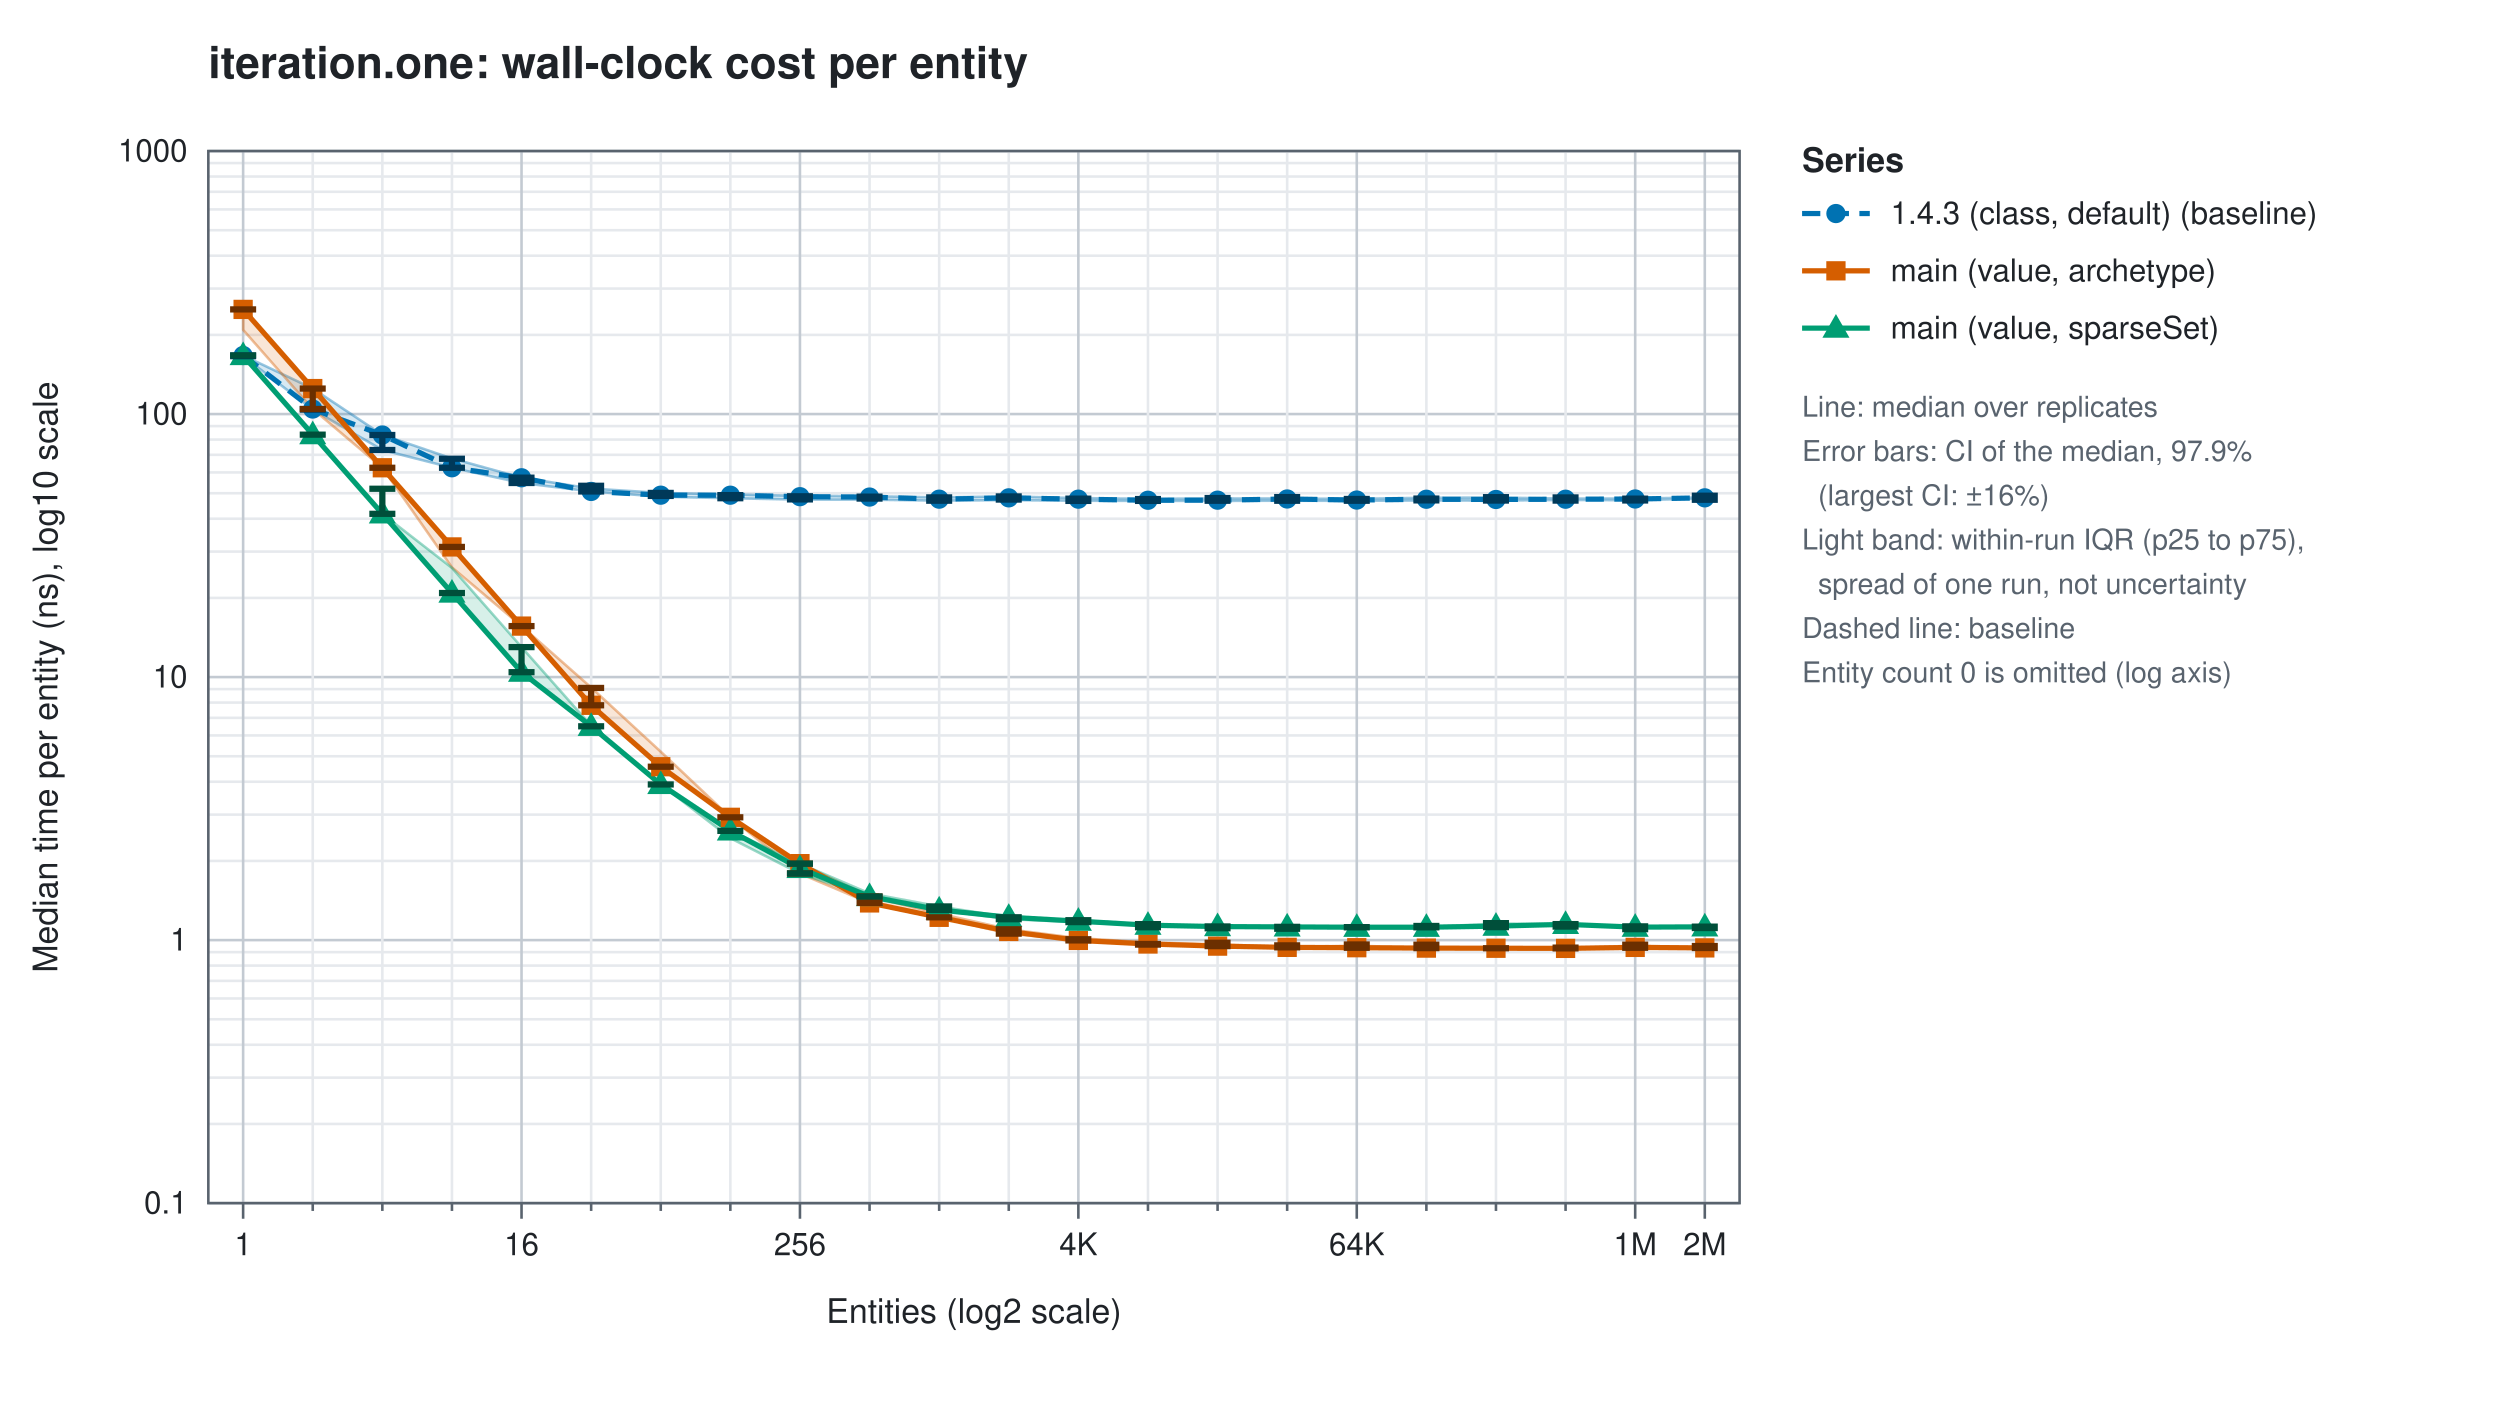
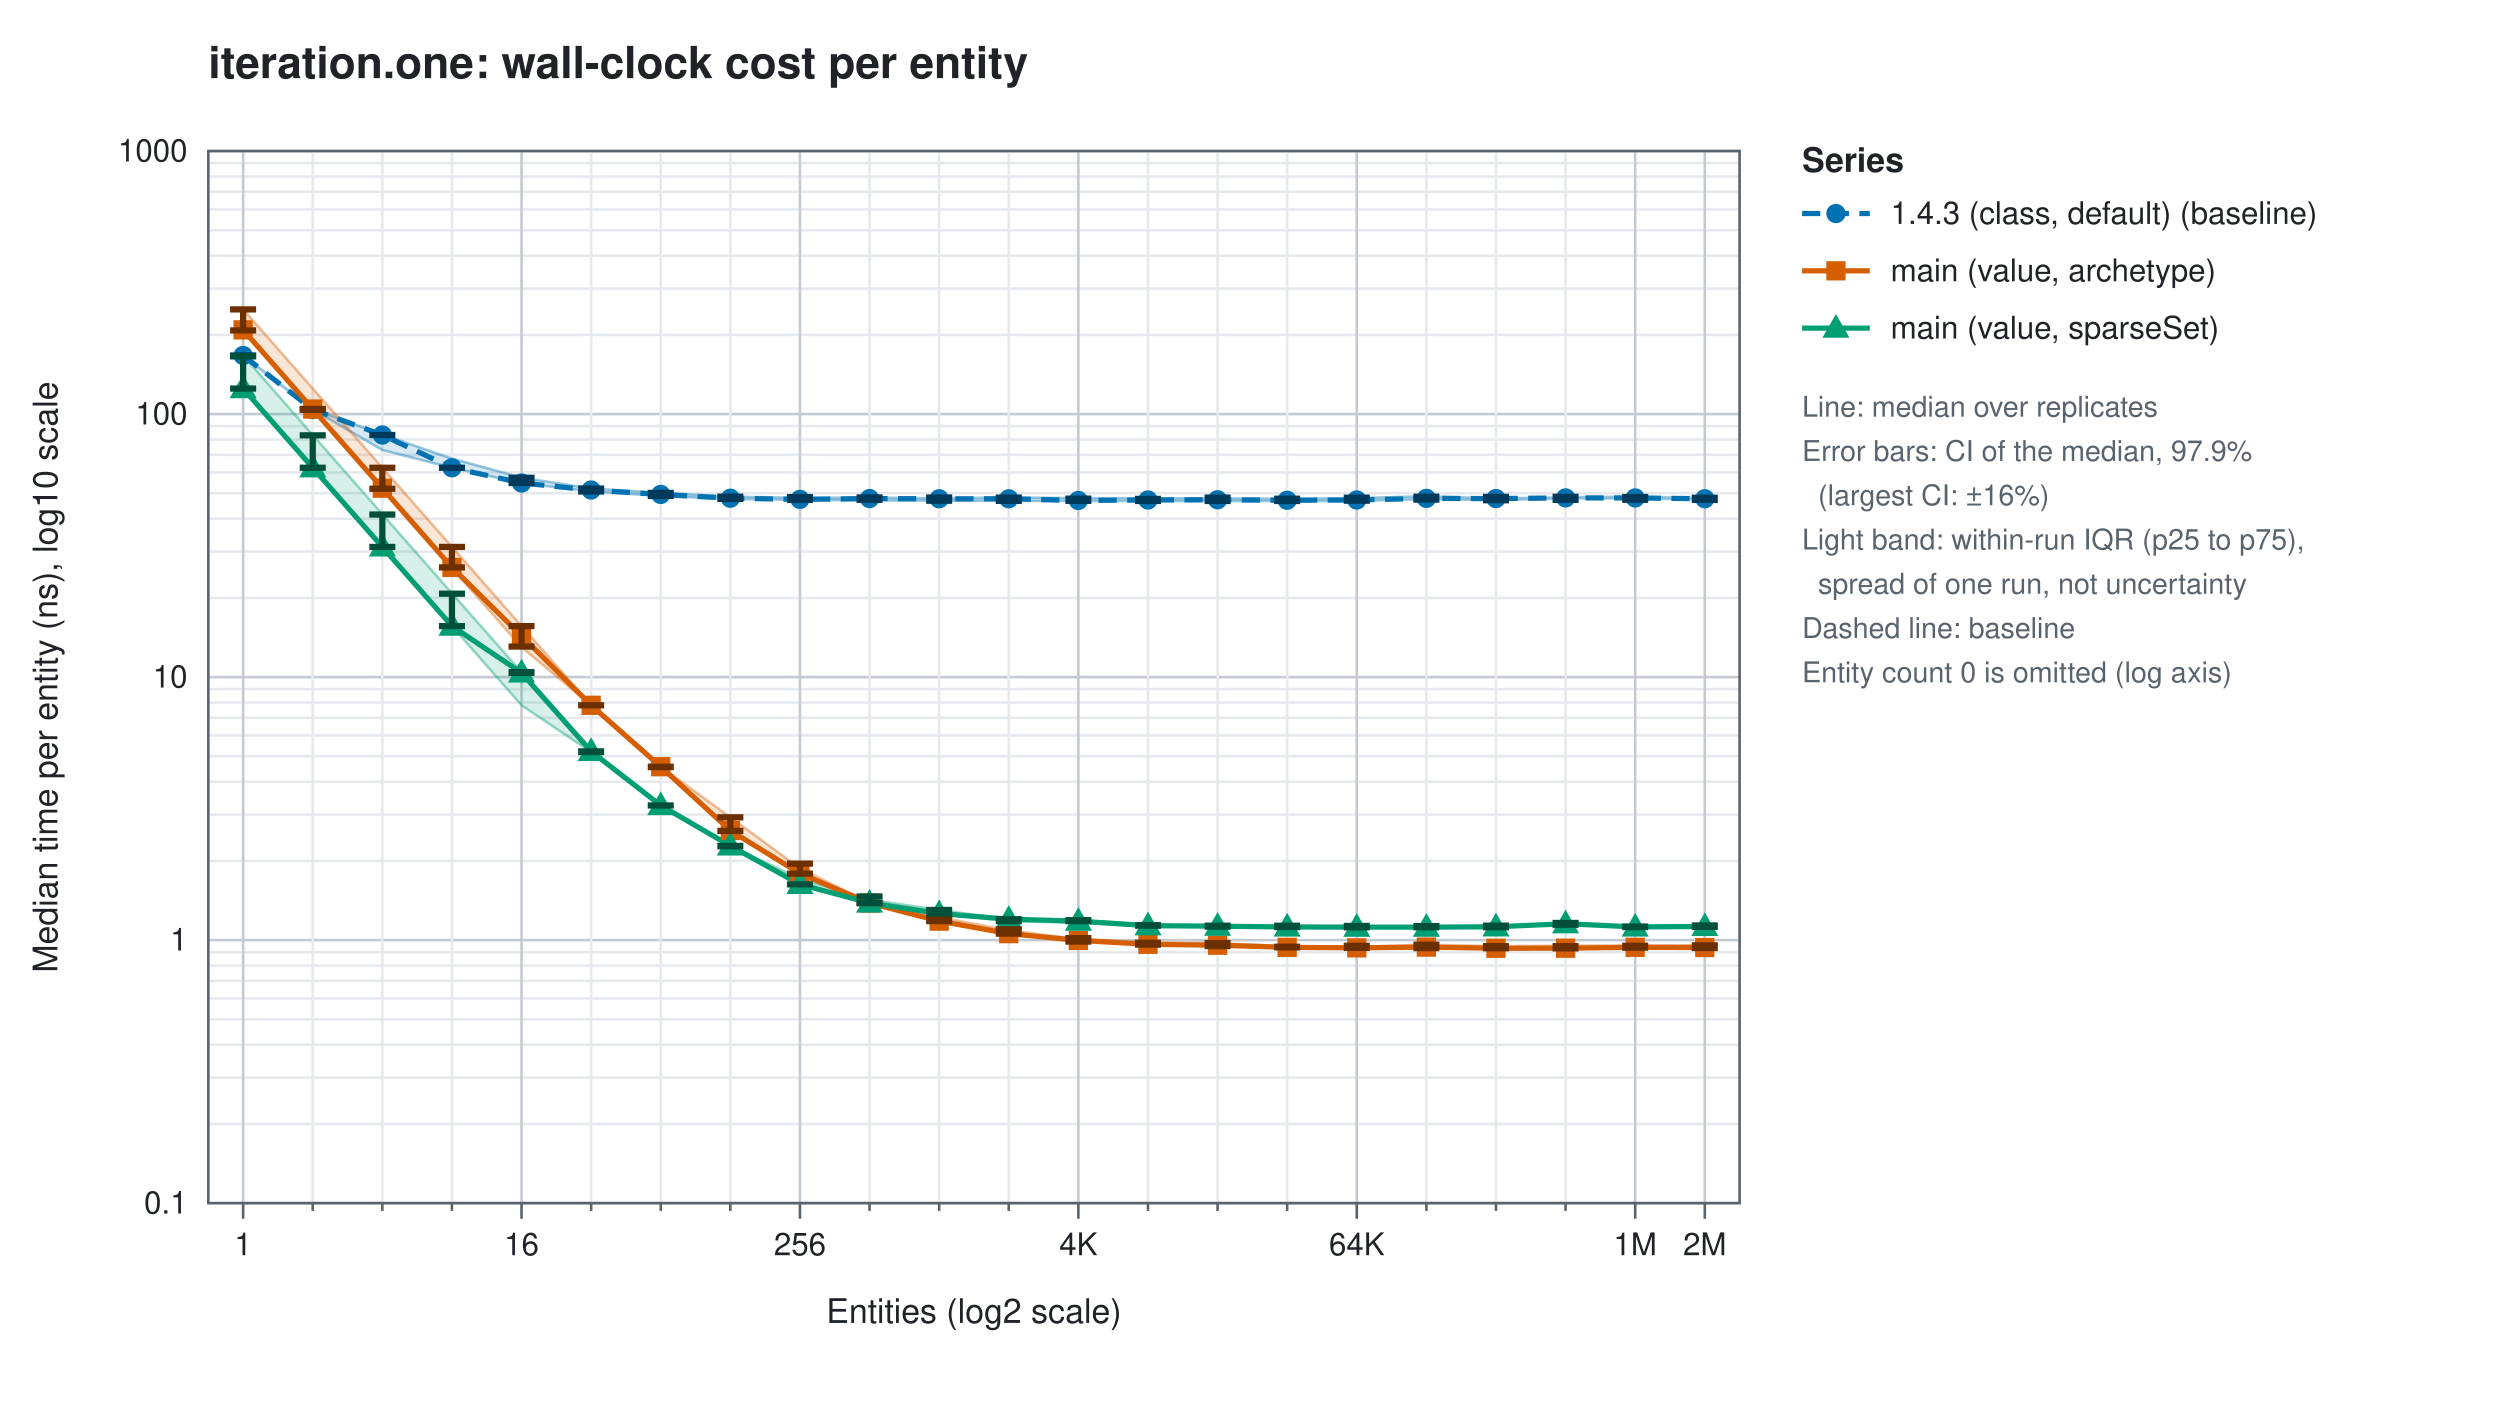
<svg xmlns="http://www.w3.org/2000/svg" viewBox="0 0 960 540" width="960" height="540" role="img" aria-label="iteration.one: wall-clock cost per entity">
  <style>
text{font-family:-apple-system,BlinkMacSystemFont,'Segoe UI',Helvetica,Arial,sans-serif;fill:#1f2328}
.title{font-size:17px;font-weight:600}.axis-title{font-size:13px}.tick{font-size:12px}.legend{font-size:12px}.legend-title{font-size:13px;font-weight:600}.note{font-size:11px;fill:#59636e}
.grid{stroke:#c3cad2;stroke-width:1}.minor{stroke:#e6e9ed;stroke-width:1}.axis{stroke:#59636e;stroke-width:1}.frame{fill:none;stroke:#59636e;stroke-width:1}
.line{fill:none;stroke:currentColor;stroke-width:2;stroke-linejoin:round}.baseline{stroke-dasharray:7 4}
.band{fill:currentColor;fill-opacity:.16;stroke:currentColor;stroke-opacity:.4;stroke-width:1;stroke-linejoin:round}.ribbon{fill:currentColor;fill-opacity:.2;stroke:none}.errbar{fill:none;stroke:currentColor;stroke-width:2.4;stroke-linecap:butt}
.zone{fill:#59636e;fill-opacity:.14;stroke:none}.ref{stroke:#1f2328;stroke-width:1;stroke-dasharray:2 3}
.marker{fill:currentColor;stroke:currentColor;stroke-width:1.4}.marker.hollow{fill:none}
.c0{color:#0072B2}
.c1{color:#D55E00}
.c2{color:#009E73}
.c3{color:#CC79A7}
.c4{color:#E69F00}
.c5{color:#56B4E9}
.c6{color:#6E6E6E}
.errbar.e0{color:#003959}
.errbar.e1{color:#6B2F00}
.errbar.e2{color:#004F3A}
.errbar.e3{color:#663D54}
.errbar.e4{color:#735000}
.errbar.e5{color:#2B5A75}
.errbar.e6{color:#373737}
@media (prefers-color-scheme: dark){
text{fill:#e6edf3}.note{fill:#9198a1}
.grid{stroke:#4a525c}.minor{stroke:#2d333b}.axis,.frame{stroke:#9198a1}.zone{fill:#9198a1}.ref{stroke:#e6edf3}
.c0{color:#5AB4F0}
.c1{color:#F28C42}
.c2{color:#2FD0A0}
.c3{color:#E69BC4}
.c4{color:#F2B83A}
.c5{color:#8FD0F5}
.c6{color:#B4B4B4}
.errbar.e0{color:#A4D6F7}
.errbar.e1{color:#F8C097}
.errbar.e2{color:#8DE5CB}
.errbar.e3{color:#F1C8DF}
.errbar.e4{color:#F8D893}
.errbar.e5{color:#C1E5FA}
.errbar.e6{color:#D6D6D6}
}
</style>
  <clipPath id="plot-area">
    <rect x="80" y="58" width="588" height="404" />
  </clipPath>
  <text class="title" x="80" y="30">iteration.one: wall-clock cost per entity</text>
  <line class="minor" x1="80" x2="668" y1="431.6" y2="431.6" />
  <line class="minor" x1="80" x2="668" y1="413.81" y2="413.81" />
  <line class="minor" x1="80" x2="668" y1="401.19" y2="401.19" />
  <line class="minor" x1="80" x2="668" y1="391.4" y2="391.4" />
  <line class="minor" x1="80" x2="668" y1="383.41" y2="383.41" />
  <line class="minor" x1="80" x2="668" y1="376.65" y2="376.65" />
  <line class="minor" x1="80" x2="668" y1="370.79" y2="370.79" />
  <line class="minor" x1="80" x2="668" y1="365.62" y2="365.62" />
  <line class="minor" x1="80" x2="668" y1="330.6" y2="330.6" />
  <line class="minor" x1="80" x2="668" y1="312.81" y2="312.81" />
  <line class="minor" x1="80" x2="668" y1="300.19" y2="300.19" />
  <line class="minor" x1="80" x2="668" y1="290.4" y2="290.4" />
  <line class="minor" x1="80" x2="668" y1="282.41" y2="282.41" />
  <line class="minor" x1="80" x2="668" y1="275.65" y2="275.65" />
  <line class="minor" x1="80" x2="668" y1="269.79" y2="269.79" />
  <line class="minor" x1="80" x2="668" y1="264.62" y2="264.62" />
  <line class="minor" x1="80" x2="668" y1="229.6" y2="229.6" />
  <line class="minor" x1="80" x2="668" y1="211.81" y2="211.81" />
  <line class="minor" x1="80" x2="668" y1="199.19" y2="199.19" />
  <line class="minor" x1="80" x2="668" y1="189.4" y2="189.4" />
  <line class="minor" x1="80" x2="668" y1="181.41" y2="181.41" />
  <line class="minor" x1="80" x2="668" y1="174.65" y2="174.65" />
  <line class="minor" x1="80" x2="668" y1="168.79" y2="168.79" />
  <line class="minor" x1="80" x2="668" y1="163.62" y2="163.62" />
  <line class="minor" x1="80" x2="668" y1="128.6" y2="128.6" />
  <line class="minor" x1="80" x2="668" y1="110.81" y2="110.81" />
  <line class="minor" x1="80" x2="668" y1="98.19" y2="98.19" />
  <line class="minor" x1="80" x2="668" y1="88.4" y2="88.4" />
  <line class="minor" x1="80" x2="668" y1="80.41" y2="80.41" />
  <line class="minor" x1="80" x2="668" y1="73.65" y2="73.65" />
  <line class="minor" x1="80" x2="668" y1="67.79" y2="67.79" />
  <line class="minor" x1="80" x2="668" y1="62.62" y2="62.62" />
  <line class="grid" x1="80" x2="668" y1="462" y2="462" />
  <text class="tick" text-anchor="end" x="72" y="466">0.1</text>
  <line class="grid" x1="80" x2="668" y1="361" y2="361" />
  <text class="tick" text-anchor="end" x="72" y="365">1</text>
  <line class="grid" x1="80" x2="668" y1="260" y2="260" />
  <text class="tick" text-anchor="end" x="72" y="264">10</text>
  <line class="grid" x1="80" x2="668" y1="159" y2="159" />
  <text class="tick" text-anchor="end" x="72" y="163">100</text>
  <line class="grid" x1="80" x2="668" y1="58" y2="58" />
  <text class="tick" text-anchor="end" x="72" y="62">1000</text>
  <line class="grid" x1="93.36" x2="93.36" y1="58" y2="462" />
  <line class="axis" x1="93.36" x2="93.36" y1="462" y2="468" />
  <text class="tick" text-anchor="middle" x="93.36" y="482">1</text>
  <line class="minor" x1="120.09" x2="120.09" y1="58" y2="462" />
  <line class="axis" x1="120.09" x2="120.09" y1="462" y2="465" />
  <line class="minor" x1="146.82" x2="146.82" y1="58" y2="462" />
  <line class="axis" x1="146.82" x2="146.82" y1="462" y2="465" />
  <line class="minor" x1="173.55" x2="173.55" y1="58" y2="462" />
  <line class="axis" x1="173.55" x2="173.55" y1="462" y2="465" />
  <line class="grid" x1="200.27" x2="200.27" y1="58" y2="462" />
  <line class="axis" x1="200.27" x2="200.27" y1="462" y2="468" />
  <text class="tick" text-anchor="middle" x="200.27" y="482">16</text>
  <line class="minor" x1="227" x2="227" y1="58" y2="462" />
  <line class="axis" x1="227" x2="227" y1="462" y2="465" />
  <line class="minor" x1="253.73" x2="253.73" y1="58" y2="462" />
  <line class="axis" x1="253.73" x2="253.73" y1="462" y2="465" />
  <line class="minor" x1="280.45" x2="280.45" y1="58" y2="462" />
  <line class="axis" x1="280.45" x2="280.45" y1="462" y2="465" />
  <line class="grid" x1="307.18" x2="307.18" y1="58" y2="462" />
  <line class="axis" x1="307.18" x2="307.18" y1="462" y2="468" />
  <text class="tick" text-anchor="middle" x="307.18" y="482">256</text>
  <line class="minor" x1="333.91" x2="333.91" y1="58" y2="462" />
  <line class="axis" x1="333.91" x2="333.91" y1="462" y2="465" />
  <line class="minor" x1="360.64" x2="360.64" y1="58" y2="462" />
  <line class="axis" x1="360.64" x2="360.64" y1="462" y2="465" />
  <line class="minor" x1="387.36" x2="387.36" y1="58" y2="462" />
  <line class="axis" x1="387.36" x2="387.36" y1="462" y2="465" />
  <line class="grid" x1="414.09" x2="414.09" y1="58" y2="462" />
  <line class="axis" x1="414.09" x2="414.09" y1="462" y2="468" />
  <text class="tick" text-anchor="middle" x="414.09" y="482">4K</text>
  <line class="minor" x1="440.82" x2="440.82" y1="58" y2="462" />
  <line class="axis" x1="440.82" x2="440.82" y1="462" y2="465" />
  <line class="minor" x1="467.55" x2="467.55" y1="58" y2="462" />
  <line class="axis" x1="467.55" x2="467.55" y1="462" y2="465" />
  <line class="minor" x1="494.27" x2="494.27" y1="58" y2="462" />
  <line class="axis" x1="494.27" x2="494.27" y1="462" y2="465" />
  <line class="grid" x1="521" x2="521" y1="58" y2="462" />
  <line class="axis" x1="521" x2="521" y1="462" y2="468" />
  <text class="tick" text-anchor="middle" x="521" y="482">64K</text>
  <line class="minor" x1="547.73" x2="547.73" y1="58" y2="462" />
  <line class="axis" x1="547.73" x2="547.73" y1="462" y2="465" />
  <line class="minor" x1="574.45" x2="574.45" y1="58" y2="462" />
  <line class="axis" x1="574.45" x2="574.45" y1="462" y2="465" />
  <line class="minor" x1="601.18" x2="601.18" y1="58" y2="462" />
  <line class="axis" x1="601.18" x2="601.18" y1="462" y2="465" />
  <line class="grid" x1="627.91" x2="627.91" y1="58" y2="462" />
  <line class="axis" x1="627.91" x2="627.91" y1="462" y2="468" />
  <text class="tick" text-anchor="middle" x="627.91" y="482">1M</text>
  <line class="grid" x1="654.64" x2="654.64" y1="58" y2="462" />
  <line class="axis" x1="654.64" x2="654.64" y1="462" y2="468" />
  <text class="tick" text-anchor="middle" x="654.64" y="482">2M</text>
  <rect class="frame" x="80" y="58" width="588" height="404" />
  <text class="axis-title" text-anchor="middle" x="374" y="508">Entities (log2 scale)</text>
  <text class="axis-title" text-anchor="middle" transform="translate(22 260) rotate(-90)">Median time per entity (ns), log10 scale</text>
  <g clip-path="url(#plot-area)">
-     <polygon class="band c0" points="93.36,136.51 120.09,149.21 146.82,166.98 173.55,176.08 200.27,183.42 227,187.6 253.73,189.28 280.45,189.85 307.18,190.43 333.91,190.54 360.64,191 387.36,190.63 414.09,191.27 440.82,191.55 467.55,191.4 494.27,191.45 521,191.54 547.73,191.14 574.45,191.07 601.18,191.44 627.91,191.45 654.64,191.01 654.64,191.42 627.91,192.09 601.18,191.99 574.45,192.22 547.73,192.18 521,192.32 494.27,192.28 467.55,192.35 440.82,192.34 414.09,192.29 387.36,192.05 360.64,192.24 333.91,191.87 307.18,191.85 280.45,191.32 253.73,190.73 227,188.72 200.27,185.47 173.55,179.62 146.82,172.8 120.09,157.28 93.36,136.77" />
-     <polygon class="band c1" points="93.36,118.81 120.09,149.21 146.82,179.62 173.55,210.02 200.27,240.42 227,264.02 253.73,288.66 280.45,313.85 307.18,331.64 333.91,344.26 360.64,350.8 387.36,356.85 414.09,360.25 440.82,361.91 467.55,362.61 494.27,363.65 521,363.13 547.73,364.01 574.45,364.13 601.18,364.12 627.91,363.11 654.64,363.89 654.64,364.04 627.91,363.95 601.18,364.18 574.45,364.15 547.73,364.08 521,363.99 494.27,363.81 467.55,363.31 440.82,362.73 414.09,361.14 387.36,358.52 360.64,352.25 333.91,346.78 307.18,335.48 280.45,313.85 253.73,294.5 227,270.83 200.27,240.42 173.55,217.88 146.82,179.62 120.09,157.07 93.36,126.67" />
-     <polygon class="band c2" points="93.36,136.51 120.09,166.91 146.82,197.31 173.55,218.09 200.27,248.49 227,278.69 253.73,301.23 280.45,318.93 307.18,331.64 333.91,343.07 360.64,348.07 387.36,352.23 414.09,353.36 440.82,355.08 467.55,355.65 494.27,355.8 521,355.99 547.73,356.02 574.45,354.63 601.18,354.84 627.91,355.83 654.64,355.64 654.64,356.01 627.91,356.08 601.18,355.15 574.45,355.83 547.73,356.1 521,356.12 494.27,356.03 467.55,355.84 440.82,355.46 414.09,354.09 387.36,352.98 360.64,349.43 333.91,344.26 307.18,335.48 280.45,321.85 253.73,301.23 227,278.9 200.27,258.12 173.55,227.72 146.82,197.58 120.09,167.17 93.36,136.77" />
-     <polyline class="line c0 baseline" points="93.36,136.51 120.09,157.07 146.82,167.04 173.55,179.62 200.27,183.46 227,188.72 253.73,190.15 280.45,190.16 307.18,190.72 333.91,190.87 360.64,191.68 387.36,191.17 414.09,191.68 440.82,192.1 467.55,192.07 494.27,191.61 521,192.02 547.73,191.71 574.45,191.8 601.18,191.7 627.91,191.61 654.64,191.17" />
-     <polyline class="line c1" points="93.36,118.81 120.09,149.21 146.82,179.62 173.55,210.02 200.27,240.42 227,270.83 253.73,294.42 280.45,313.85 307.18,331.64 333.91,346.72 360.64,352.25 387.36,357.68 414.09,361.12 440.82,362.49 467.55,363.31 494.27,363.79 521,363.92 547.73,364.07 574.45,364.13 601.18,364.18 627.91,363.8 654.64,363.99" />
-     <polyline class="line c2" points="93.36,136.51 120.09,166.91 146.82,197.31 173.55,227.72 200.27,258.12 227,278.9 253.73,301.23 280.45,319.06 307.18,333.47 333.91,344.26 360.64,349.4 387.36,352.23 414.09,353.72 440.82,355.27 467.55,355.8 494.27,355.93 521,356.06 547.73,356.06 574.45,355.64 601.18,354.95 627.91,356.02 654.64,355.91" />
+     <polygon class="band c0" points="93.36,136.51 120.09,157.07 146.82,166.91 173.55,176.12 200.27,183.42 227,187.6 253.73,189.28 280.45,190.72 307.18,191.17 333.91,191.07 360.64,191.35 387.36,191 414.09,191.31 440.82,191.32 467.55,191.38 494.27,191.55 521,191.28 547.73,190.56 574.45,191.39 601.18,190.97 627.91,190.74 654.64,191.31 654.64,191.76 627.91,191.42 601.18,191.37 574.45,192.05 547.73,191.64 521,192.35 494.27,192.4 467.55,192.38 440.82,192.4 414.09,192.38 387.36,192.32 360.64,192.27 333.91,192.15 307.18,191.92 280.45,191.63 253.73,190.44 227,188.72 200.27,185.47 173.55,179.62 146.82,172.8 120.09,157.28 93.36,136.77" />
+     <polygon class="band c1" points="93.36,118.81 120.09,149.21 146.82,179.62 173.55,210.02 200.27,240.42 227,270.83 253.73,294.42 280.45,313.85 307.18,333.47 333.91,346.72 360.64,352.25 387.36,357.27 414.09,360.67 440.82,361.93 467.55,362.09 494.27,363.37 521,363.55 547.73,362.77 574.45,363.32 601.18,363.13 627.91,363.07 654.64,362.98 654.64,364.04 627.91,363.82 601.18,364.18 574.45,364.15 547.73,364.08 521,364 494.27,363.83 467.55,363.42 440.82,362.73 414.09,361.35 387.36,358.52 360.64,353.75 333.91,346.78 307.18,335.48 280.45,319.06 253.73,294.57 227,270.83 200.27,248.49 173.55,218.09 146.82,187.68 120.09,157.28 93.36,126.88" />
+     <polygon class="band c2" points="93.36,136.51 120.09,167.04 146.82,197.45 173.55,227.85 200.27,258.12 227,288.53 253.73,309.09 280.45,324.82 307.18,337.49 333.91,345.47 360.64,349.43 387.36,352.98 414.09,353.36 440.82,355.18 467.55,355.34 494.27,355.85 521,355.59 547.73,355.99 574.45,355.51 601.18,354.61 627.91,355.81 654.64,355.45 654.64,355.93 627.91,356.06 601.18,354.82 574.45,355.95 547.73,356.1 521,356.14 494.27,356.06 467.55,355.84 440.82,355.65 414.09,354.31 387.36,353.73 360.64,350.8 333.91,346.78 307.18,339.65 280.45,324.98 253.73,309.3 227,288.79 200.27,270.83 173.55,240.42 146.82,210.02 120.09,179.62 93.36,149.21" />
+     <polyline class="line c0 baseline" points="93.36,136.51 120.09,157.28 146.82,167.04 173.55,179.62 200.27,185.47 227,188.17 253.73,189.86 280.45,191.32 307.18,191.77 333.91,191.45 360.64,191.53 387.36,191.54 414.09,192.18 440.82,191.99 467.55,191.91 494.27,192.1 521,191.99 547.73,191.38 574.45,191.45 601.18,191.19 627.91,191.21 654.64,191.52" />
+     <polyline class="line c1" points="93.36,126.67 120.09,157.07 146.82,187.47 173.55,217.88 200.27,244.18 227,270.83 253.73,294.42 280.45,318.93 307.18,335.44 333.91,346.78 360.64,353.72 387.36,358.52 414.09,361.12 440.82,362.61 467.55,362.96 494.27,363.79 521,363.97 547.73,363.69 574.45,364.13 601.18,364.11 627.91,363.77 654.64,363.85" />
+     <polyline class="line c2" points="93.36,149.21 120.09,179.62 146.82,210.02 173.55,240.42 200.27,258.39 227,288.53 253.73,309.3 280.45,324.82 307.18,339.6 333.91,346.75 360.64,350.8 387.36,352.98 414.09,353.72 440.82,355.46 467.55,355.65 494.27,355.95 521,356.02 547.73,356.02 574.45,355.89 601.18,354.71 627.91,355.95 654.64,355.76" />
    <circle class="marker c0" cx="93.36" cy="136.51" r="3" />
-     <circle class="marker c0" cx="120.09" cy="157.07" r="3" />
+     <circle class="marker c0" cx="120.09" cy="157.28" r="3" />
    <circle class="marker c0" cx="146.82" cy="167.04" r="3" />
    <circle class="marker c0" cx="173.55" cy="179.62" r="3" />
-     <circle class="marker c0" cx="200.27" cy="183.46" r="3" />
-     <circle class="marker c0" cx="227" cy="188.72" r="3" />
-     <circle class="marker c0" cx="253.73" cy="190.15" r="3" />
-     <circle class="marker c0" cx="280.45" cy="190.16" r="3" />
-     <circle class="marker c0" cx="307.18" cy="190.72" r="3" />
-     <circle class="marker c0" cx="333.91" cy="190.87" r="3" />
-     <circle class="marker c0" cx="360.64" cy="191.68" r="3" />
-     <circle class="marker c0" cx="387.36" cy="191.17" r="3" />
-     <circle class="marker c0" cx="414.09" cy="191.68" r="3" />
-     <circle class="marker c0" cx="440.82" cy="192.1" r="3" />
-     <circle class="marker c0" cx="467.55" cy="192.07" r="3" />
-     <circle class="marker c0" cx="494.27" cy="191.61" r="3" />
-     <circle class="marker c0" cx="521" cy="192.02" r="3" />
-     <circle class="marker c0" cx="547.73" cy="191.71" r="3" />
-     <circle class="marker c0" cx="574.45" cy="191.8" r="3" />
-     <circle class="marker c0" cx="601.18" cy="191.7" r="3" />
-     <circle class="marker c0" cx="627.91" cy="191.61" r="3" />
-     <circle class="marker c0" cx="654.64" cy="191.17" r="3" />
-     <rect class="marker c1" x="90.36" y="115.81" width="6" height="6" />
-     <rect class="marker c1" x="117.09" y="146.21" width="6" height="6" />
-     <rect class="marker c1" x="143.82" y="176.62" width="6" height="6" />
-     <rect class="marker c1" x="170.55" y="207.02" width="6" height="6" />
-     <rect class="marker c1" x="197.27" y="237.42" width="6" height="6" />
+     <circle class="marker c0" cx="200.27" cy="185.47" r="3" />
+     <circle class="marker c0" cx="227" cy="188.17" r="3" />
+     <circle class="marker c0" cx="253.73" cy="189.86" r="3" />
+     <circle class="marker c0" cx="280.45" cy="191.32" r="3" />
+     <circle class="marker c0" cx="307.18" cy="191.77" r="3" />
+     <circle class="marker c0" cx="333.91" cy="191.45" r="3" />
+     <circle class="marker c0" cx="360.64" cy="191.53" r="3" />
+     <circle class="marker c0" cx="387.36" cy="191.54" r="3" />
+     <circle class="marker c0" cx="414.09" cy="192.18" r="3" />
+     <circle class="marker c0" cx="440.82" cy="191.99" r="3" />
+     <circle class="marker c0" cx="467.55" cy="191.91" r="3" />
+     <circle class="marker c0" cx="494.27" cy="192.1" r="3" />
+     <circle class="marker c0" cx="521" cy="191.99" r="3" />
+     <circle class="marker c0" cx="547.73" cy="191.38" r="3" />
+     <circle class="marker c0" cx="574.45" cy="191.45" r="3" />
+     <circle class="marker c0" cx="601.18" cy="191.19" r="3" />
+     <circle class="marker c0" cx="627.91" cy="191.21" r="3" />
+     <circle class="marker c0" cx="654.64" cy="191.52" r="3" />
+     <rect class="marker c1" x="90.36" y="123.67" width="6" height="6" />
+     <rect class="marker c1" x="117.09" y="154.07" width="6" height="6" />
+     <rect class="marker c1" x="143.82" y="184.47" width="6" height="6" />
+     <rect class="marker c1" x="170.55" y="214.88" width="6" height="6" />
+     <rect class="marker c1" x="197.27" y="241.18" width="6" height="6" />
    <rect class="marker c1" x="224" y="267.83" width="6" height="6" />
    <rect class="marker c1" x="250.73" y="291.42" width="6" height="6" />
-     <rect class="marker c1" x="277.45" y="310.85" width="6" height="6" />
-     <rect class="marker c1" x="304.18" y="328.64" width="6" height="6" />
-     <rect class="marker c1" x="330.91" y="343.72" width="6" height="6" />
-     <rect class="marker c1" x="357.64" y="349.25" width="6" height="6" />
-     <rect class="marker c1" x="384.36" y="354.68" width="6" height="6" />
+     <rect class="marker c1" x="277.45" y="315.93" width="6" height="6" />
+     <rect class="marker c1" x="304.18" y="332.44" width="6" height="6" />
+     <rect class="marker c1" x="330.91" y="343.78" width="6" height="6" />
+     <rect class="marker c1" x="357.64" y="350.72" width="6" height="6" />
+     <rect class="marker c1" x="384.36" y="355.52" width="6" height="6" />
    <rect class="marker c1" x="411.09" y="358.12" width="6" height="6" />
-     <rect class="marker c1" x="437.82" y="359.49" width="6" height="6" />
-     <rect class="marker c1" x="464.55" y="360.31" width="6" height="6" />
+     <rect class="marker c1" x="437.82" y="359.61" width="6" height="6" />
+     <rect class="marker c1" x="464.55" y="359.96" width="6" height="6" />
    <rect class="marker c1" x="491.27" y="360.79" width="6" height="6" />
-     <rect class="marker c1" x="518" y="360.92" width="6" height="6" />
-     <rect class="marker c1" x="544.73" y="361.07" width="6" height="6" />
+     <rect class="marker c1" x="518" y="360.97" width="6" height="6" />
+     <rect class="marker c1" x="544.73" y="360.69" width="6" height="6" />
    <rect class="marker c1" x="571.45" y="361.13" width="6" height="6" />
-     <rect class="marker c1" x="598.18" y="361.18" width="6" height="6" />
-     <rect class="marker c1" x="624.91" y="360.8" width="6" height="6" />
-     <rect class="marker c1" x="651.64" y="360.99" width="6" height="6" />
-     <polygon class="marker c2" points="93.36,132.51 97.36,139.51 89.36,139.51" />
-     <polygon class="marker c2" points="120.09,162.91 124.09,169.91 116.09,169.91" />
-     <polygon class="marker c2" points="146.82,193.31 150.82,200.31 142.82,200.31" />
-     <polygon class="marker c2" points="173.55,223.72 177.55,230.72 169.55,230.72" />
-     <polygon class="marker c2" points="200.27,254.12 204.27,261.12 196.27,261.12" />
-     <polygon class="marker c2" points="227,274.9 231,281.9 223,281.9" />
-     <polygon class="marker c2" points="253.73,297.23 257.73,304.23 249.73,304.23" />
-     <polygon class="marker c2" points="280.45,315.06 284.45,322.06 276.45,322.06" />
-     <polygon class="marker c2" points="307.18,329.47 311.18,336.47 303.18,336.47" />
-     <polygon class="marker c2" points="333.91,340.26 337.91,347.26 329.91,347.26" />
-     <polygon class="marker c2" points="360.64,345.4 364.64,352.4 356.64,352.4" />
-     <polygon class="marker c2" points="387.36,348.23 391.36,355.23 383.36,355.23" />
+     <rect class="marker c1" x="598.18" y="361.11" width="6" height="6" />
+     <rect class="marker c1" x="624.91" y="360.77" width="6" height="6" />
+     <rect class="marker c1" x="651.64" y="360.85" width="6" height="6" />
+     <polygon class="marker c2" points="93.36,145.21 97.36,152.21 89.36,152.21" />
+     <polygon class="marker c2" points="120.09,175.62 124.09,182.62 116.09,182.62" />
+     <polygon class="marker c2" points="146.82,206.02 150.82,213.02 142.82,213.02" />
+     <polygon class="marker c2" points="173.55,236.42 177.55,243.42 169.55,243.42" />
+     <polygon class="marker c2" points="200.27,254.39 204.27,261.39 196.27,261.39" />
+     <polygon class="marker c2" points="227,284.53 231,291.53 223,291.53" />
+     <polygon class="marker c2" points="253.73,305.3 257.73,312.3 249.73,312.3" />
+     <polygon class="marker c2" points="280.45,320.82 284.45,327.82 276.45,327.82" />
+     <polygon class="marker c2" points="307.18,335.6 311.18,342.6 303.18,342.6" />
+     <polygon class="marker c2" points="333.91,342.75 337.91,349.75 329.91,349.75" />
+     <polygon class="marker c2" points="360.64,346.8 364.64,353.8 356.64,353.8" />
+     <polygon class="marker c2" points="387.36,348.98 391.36,355.98 383.36,355.98" />
    <polygon class="marker c2" points="414.09,349.72 418.09,356.72 410.09,356.72" />
-     <polygon class="marker c2" points="440.82,351.27 444.82,358.27 436.82,358.27" />
-     <polygon class="marker c2" points="467.55,351.8 471.55,358.8 463.55,358.8" />
-     <polygon class="marker c2" points="494.27,351.93 498.27,358.93 490.27,358.93" />
-     <polygon class="marker c2" points="521,352.06 525,359.06 517,359.06" />
-     <polygon class="marker c2" points="547.73,352.06 551.73,359.06 543.73,359.06" />
-     <polygon class="marker c2" points="574.45,351.64 578.45,358.64 570.45,358.64" />
-     <polygon class="marker c2" points="601.18,350.95 605.18,357.95 597.18,357.95" />
-     <polygon class="marker c2" points="627.91,352.02 631.91,359.02 623.91,359.02" />
-     <polygon class="marker c2" points="654.64,351.91 658.64,358.91 650.64,358.91" />
+     <polygon class="marker c2" points="440.82,351.46 444.82,358.46 436.82,358.46" />
+     <polygon class="marker c2" points="467.55,351.65 471.55,358.65 463.55,358.65" />
+     <polygon class="marker c2" points="494.27,351.95 498.27,358.95 490.27,358.95" />
+     <polygon class="marker c2" points="521,352.02 525,359.02 517,359.02" />
+     <polygon class="marker c2" points="547.73,352.02 551.73,359.02 543.73,359.02" />
+     <polygon class="marker c2" points="574.45,351.89 578.45,358.89 570.45,358.89" />
+     <polygon class="marker c2" points="601.18,350.71 605.18,357.71 597.18,357.71" />
+     <polygon class="marker c2" points="627.91,351.95 631.91,358.95 623.91,358.95" />
+     <polygon class="marker c2" points="654.64,351.76 658.64,358.76 650.64,358.76" />
    <path class="errbar e0" d="M93.36,136.51V136.77M88.36,136.51H98.36M88.36,136.77H98.36" />
    <path class="errbar e0" d="M120.09,157.07V157.28M115.09,157.07H125.09M115.09,157.28H125.09" />
-     <path class="errbar e0" d="M146.82,167.04V172.8M141.82,167.04H151.82M141.82,172.8H151.82" />
-     <path class="errbar e0" d="M173.55,176.16V179.62M168.55,176.16H178.55M168.55,179.62H178.55" />
-     <path class="errbar e0" d="M200.27,183.42V185.47M195.27,183.42H205.27M195.27,185.47H205.27" />
-     <path class="errbar e0" d="M227,186.54V188.72M222,186.54H232M222,188.72H232" />
+     <path class="errbar e0" d="M146.82,167.04V167.04M141.82,167.04H151.82M141.82,167.04H151.82" />
+     <path class="errbar e0" d="M173.55,179.62V179.62M168.55,179.62H178.55M168.55,179.62H178.55" />
+     <path class="errbar e0" d="M200.27,183.46V185.47M195.27,183.46H205.27M195.27,185.47H205.27" />
+     <path class="errbar e0" d="M227,187.6V188.72M222,187.6H232M222,188.72H232" />
    <path class="errbar e0" d="M253.73,189.28V190.44M248.73,189.28H258.73M248.73,190.44H258.73" />
-     <path class="errbar e0" d="M280.45,190.13V191.32M275.45,190.13H285.45M275.45,191.32H285.45" />
-     <path class="errbar e0" d="M307.18,190.57V191.77M302.18,190.57H312.18M302.18,191.77H312.18" />
-     <path class="errbar e0" d="M333.91,190.71V191.45M328.91,190.71H338.91M328.91,191.45H338.91" />
-     <path class="errbar e0" d="M360.64,191V192.27M355.64,191H365.64M355.64,192.27H365.64" />
-     <path class="errbar e0" d="M387.36,190.63V191.83M382.36,190.63H392.36M382.36,191.83H392.36" />
-     <path class="errbar e0" d="M414.09,191.48V192.35M409.09,191.48H419.09M409.09,192.35H419.09" />
-     <path class="errbar e0" d="M440.82,191.63V192.35M435.82,191.63H445.82M435.82,192.35H445.82" />
-     <path class="errbar e0" d="M467.55,191.25V192.29M462.55,191.25H472.55M462.55,192.29H472.55" />
-     <path class="errbar e0" d="M494.27,190.88V192.29M489.27,190.88H499.27M489.27,192.29H499.27" />
-     <path class="errbar e0" d="M521,191.6V192.29M516,191.6H526M516,192.29H526" />
-     <path class="errbar e0" d="M547.73,191.45V192.15M542.73,191.45H552.73M542.73,192.15H552.73" />
-     <path class="errbar e0" d="M574.45,190.91V192.21M569.45,190.91H579.45M569.45,192.21H579.45" />
-     <path class="errbar e0" d="M601.18,191.02V192.23M596.18,191.02H606.18M596.18,192.23H606.18" />
-     <path class="errbar e0" d="M627.91,191.48V192.18M622.91,191.48H632.91M622.91,192.18H632.91" />
-     <path class="errbar e0" d="M654.64,190.35V191.91M649.64,190.35H659.64M649.64,191.91H659.64" />
-     <path class="errbar e1" d="M93.36,118.81V118.81M88.36,118.81H98.36M88.36,118.81H98.36" />
-     <path class="errbar e1" d="M120.09,149.21V157.07M115.09,149.21H125.09M115.09,157.07H125.09" />
-     <path class="errbar e1" d="M146.82,179.62V179.62M141.82,179.62H151.82M141.82,179.62H151.82" />
-     <path class="errbar e1" d="M173.55,210.02V210.02M168.55,210.02H178.55M168.55,210.02H178.55" />
-     <path class="errbar e1" d="M200.27,240.42V240.42M195.27,240.42H205.27M195.27,240.42H205.27" />
-     <path class="errbar e1" d="M227,264.17V270.83M222,264.17H232M222,270.83H232" />
-     <path class="errbar e1" d="M253.73,294.42V294.42M248.73,294.42H258.73M248.73,294.42H258.73" />
-     <path class="errbar e1" d="M280.45,313.85V313.85M275.45,313.85H285.45M275.45,313.85H285.45" />
-     <path class="errbar e1" d="M307.18,331.64V335.39M302.18,331.64H312.18M302.18,335.39H312.18" />
-     <path class="errbar e1" d="M333.91,344.26V346.72M328.91,344.26H338.91M328.91,346.72H338.91" />
-     <path class="errbar e1" d="M360.64,352.25V352.25M355.64,352.25H365.64M355.64,352.25H365.64" />
+     <path class="errbar e0" d="M280.45,190.72V191.6M275.45,190.72H285.45M275.45,191.6H285.45" />
+     <path class="errbar e0" d="M307.18,190.89V191.92M302.18,190.89H312.18M302.18,191.92H312.18" />
+     <path class="errbar e0" d="M333.91,191.03V191.92M328.91,191.03H338.91M328.91,191.92H338.91" />
+     <path class="errbar e0" d="M360.64,191.05V192.27M355.64,191.05H365.64M355.64,192.27H365.64" />
+     <path class="errbar e0" d="M387.36,191.08V192.32M382.36,191.08H392.36M382.36,192.32H392.36" />
+     <path class="errbar e0" d="M414.09,191.48V192.32M409.09,191.48H419.09M409.09,192.32H419.09" />
+     <path class="errbar e0" d="M440.82,191.57V192.38M435.82,191.57H445.82M435.82,192.38H445.82" />
+     <path class="errbar e0" d="M467.55,191.08V192.38M462.55,191.08H472.55M462.55,192.38H472.55" />
+     <path class="errbar e0" d="M494.27,191.51V192.38M489.27,191.51H499.27M489.27,192.38H499.27" />
+     <path class="errbar e0" d="M521,191.11V192.26M516,191.11H526M516,192.26H526" />
+     <path class="errbar e0" d="M547.73,190.74V191.86M542.73,190.74H552.73M542.73,191.86H552.73" />
+     <path class="errbar e0" d="M574.45,190.8V192.09M569.45,190.8H579.45M569.45,192.09H579.45" />
+     <path class="errbar e0" d="M601.18,190.77V191.94M596.18,190.77H606.18M596.18,191.94H606.18" />
+     <path class="errbar e0" d="M627.91,190.85V191.91M622.91,190.85H632.91M622.91,191.91H632.91" />
+     <path class="errbar e0" d="M654.64,191.14V191.94M649.64,191.14H659.64M649.64,191.94H659.64" />
+     <path class="errbar e1" d="M93.36,118.81V126.88M88.36,118.81H98.36M88.36,126.88H98.36" />
+     <path class="errbar e1" d="M120.09,157.07V157.28M115.09,157.07H125.09M115.09,157.28H125.09" />
+     <path class="errbar e1" d="M146.82,179.62V187.68M141.82,179.62H151.82M141.82,187.68H151.82" />
+     <path class="errbar e1" d="M173.55,210.02V217.88M168.55,210.02H178.55M168.55,217.88H178.55" />
+     <path class="errbar e1" d="M200.27,240.42V248.28M195.27,240.42H205.27M195.27,248.28H205.27" />
+     <path class="errbar e1" d="M227,270.83V270.83M222,270.83H232M222,270.83H232" />
+     <path class="errbar e1" d="M253.73,294.42V294.57M248.73,294.42H258.73M248.73,294.57H258.73" />
+     <path class="errbar e1" d="M280.45,313.85V319.06M275.45,313.85H285.45M275.45,319.06H285.45" />
+     <path class="errbar e1" d="M307.18,331.64V335.48M302.18,331.64H312.18M302.18,335.48H312.18" />
+     <path class="errbar e1" d="M333.91,346.72V346.78M328.91,346.72H338.91M328.91,346.78H338.91" />
+     <path class="errbar e1" d="M360.64,352.25V353.72M355.64,352.25H365.64M355.64,353.72H365.64" />
    <path class="errbar e1" d="M387.36,356.85V358.52M382.36,356.85H392.36M382.36,358.52H392.36" />
-     <path class="errbar e1" d="M414.09,360.67V361.12M409.09,360.67H419.09M409.09,361.12H419.09" />
-     <path class="errbar e1" d="M440.82,362.49V362.73M435.82,362.49H445.82M435.82,362.73H445.82" />
-     <path class="errbar e1" d="M467.55,362.02V363.31M462.55,362.02H472.55M462.55,363.31H472.55" />
-     <path class="errbar e1" d="M494.27,363.02V363.79M489.27,363.02H499.27M489.27,363.79H499.27" />
-     <path class="errbar e1" d="M521,362.68V363.95M516,362.68H526M516,363.95H526" />
+     <path class="errbar e1" d="M414.09,360.25V361.57M409.09,360.25H419.09M409.09,361.57H419.09" />
+     <path class="errbar e1" d="M440.82,362.02V362.73M435.82,362.02H445.82M435.82,362.73H445.82" />
+     <path class="errbar e1" d="M467.55,362.15V363.31M462.55,362.15H472.55M462.55,363.31H472.55" />
+     <path class="errbar e1" d="M494.27,363.54V363.79M489.27,363.54H499.27M489.27,363.79H499.27" />
+     <path class="errbar e1" d="M521,363.2V363.99M516,363.2H526M516,363.99H526" />
    <path class="errbar e1" d="M547.73,362.77V364.08M542.73,362.77H552.73M542.73,364.08H552.73" />
-     <path class="errbar e1" d="M574.45,364.13V364.13M569.45,364.13H579.45M569.45,364.13H579.45" />
-     <path class="errbar e1" d="M601.18,363.88V364.18M596.18,363.88H606.18M596.18,364.18H606.18" />
-     <path class="errbar e1" d="M627.91,362.77V363.95M622.91,362.77H632.91M622.91,363.95H632.91" />
-     <path class="errbar e1" d="M654.64,363.26V364.04M649.64,363.26H659.64M649.64,364.04H659.64" />
-     <path class="errbar e2" d="M93.36,136.51V136.51M88.36,136.51H98.36M88.36,136.51H98.36" />
-     <path class="errbar e2" d="M120.09,166.91V166.91M115.09,166.91H125.09M115.09,166.91H125.09" />
-     <path class="errbar e2" d="M146.82,187.68V197.31M141.82,187.68H151.82M141.82,197.31H151.82" />
-     <path class="errbar e2" d="M173.55,227.72V227.72M168.55,227.72H178.55M168.55,227.72H178.55" />
-     <path class="errbar e2" d="M200.27,248.49V258.12M195.27,248.49H205.27M195.27,258.12H205.27" />
-     <path class="errbar e2" d="M227,278.9V278.9M222,278.9H232M222,278.9H232" />
-     <path class="errbar e2" d="M253.73,301.23V301.23M248.73,301.23H258.73M248.73,301.23H258.73" />
-     <path class="errbar e2" d="M280.45,319.06V319.06M275.45,319.06H285.45M275.45,319.06H285.45" />
-     <path class="errbar e2" d="M307.18,331.64V335.39M302.18,331.64H312.18M302.18,335.39H312.18" />
-     <path class="errbar e2" d="M333.91,344.26V344.26M328.91,344.26H338.91M328.91,344.26H338.91" />
-     <path class="errbar e2" d="M360.64,348.07V349.43M355.64,348.07H365.64M355.64,349.43H365.64" />
-     <path class="errbar e2" d="M387.36,352.23V352.98M382.36,352.23H392.36M382.36,352.98H392.36" />
-     <path class="errbar e2" d="M414.09,353.36V354.09M409.09,353.36H419.09M409.09,354.09H419.09" />
-     <path class="errbar e2" d="M440.82,354.86V356.07M435.82,354.86H445.82M435.82,356.07H445.82" />
-     <path class="errbar e2" d="M467.55,355.76V356.45M462.55,355.76H472.55M462.55,356.45H472.55" />
-     <path class="errbar e2" d="M494.27,355.91V356.64M489.27,355.91H499.27M489.27,356.64H499.27" />
-     <path class="errbar e2" d="M521,356.02V356.1M516,356.02H526M516,356.1H526" />
-     <path class="errbar e2" d="M547.73,355.57V356.1M542.73,355.57H552.73M542.73,356.1H552.73" />
-     <path class="errbar e2" d="M574.45,354.48V356.02M569.45,354.48H579.45M569.45,356.02H579.45" />
-     <path class="errbar e2" d="M601.18,354.85V355.8M596.18,354.85H606.18M596.18,355.8H606.18" />
-     <path class="errbar e2" d="M627.91,355.72V356.8M622.91,355.72H632.91M622.91,356.8H632.91" />
-     <path class="errbar e2" d="M654.64,355.83V356.37M649.64,355.83H659.64M649.64,356.37H659.64" />
+     <path class="errbar e1" d="M574.45,363.33V364.13M569.45,363.33H579.45M569.45,364.13H579.45" />
+     <path class="errbar e1" d="M601.18,363.33V364.18M596.18,363.33H606.18M596.18,364.18H606.18" />
+     <path class="errbar e1" d="M627.91,363.17V363.9M622.91,363.17H632.91M622.91,363.9H632.91" />
+     <path class="errbar e1" d="M654.64,363.02V364.04M649.64,363.02H659.64M649.64,364.04H659.64" />
+     <path class="errbar e2" d="M93.36,136.77V149.21M88.36,136.77H98.36M88.36,149.21H98.36" />
+     <path class="errbar e2" d="M120.09,167.17V179.62M115.09,167.17H125.09M115.09,179.62H125.09" />
+     <path class="errbar e2" d="M146.82,197.58V210.02M141.82,197.58H151.82M141.82,210.02H151.82" />
+     <path class="errbar e2" d="M173.55,227.98V240.42M168.55,227.98H178.55M168.55,240.42H178.55" />
+     <path class="errbar e2" d="M200.27,258.12V258.39M195.27,258.12H205.27M195.27,258.39H205.27" />
+     <path class="errbar e2" d="M227,288.53V288.79M222,288.53H232M222,288.79H232" />
+     <path class="errbar e2" d="M253.73,309.3V309.3M248.73,309.3H258.73M248.73,309.3H258.73" />
+     <path class="errbar e2" d="M280.45,324.82V324.98M275.45,324.82H285.45M275.45,324.98H285.45" />
+     <path class="errbar e2" d="M307.18,339.6V339.6M302.18,339.6H312.18M302.18,339.6H312.18" />
+     <path class="errbar e2" d="M333.91,344.26V346.78M328.91,344.26H338.91M328.91,346.78H338.91" />
+     <path class="errbar e2" d="M360.64,349.43V350.8M355.64,349.43H365.64M355.64,350.8H365.64" />
+     <path class="errbar e2" d="M387.36,352.98V353.73M382.36,352.98H392.36M382.36,353.73H392.36" />
+     <path class="errbar e2" d="M414.09,353.36V353.72M409.09,353.36H419.09M409.09,353.72H419.09" />
+     <path class="errbar e2" d="M440.82,355.27V355.46M435.82,355.27H445.82M435.82,355.46H445.82" />
+     <path class="errbar e2" d="M467.55,355.46V355.84M462.55,355.46H472.55M462.55,355.84H472.55" />
+     <path class="errbar e2" d="M494.27,355.49V355.99M489.27,355.49H499.27M489.27,355.99H499.27" />
+     <path class="errbar e2" d="M521,355.57V356.1M516,355.57H526M516,356.1H526" />
+     <path class="errbar e2" d="M547.73,355.64V356.06M542.73,355.64H552.73M542.73,356.06H552.73" />
+     <path class="errbar e2" d="M574.45,355.45V356.06M569.45,355.45H579.45M569.45,356.06H579.45" />
+     <path class="errbar e2" d="M601.18,354.41V355.12M596.18,354.41H606.18M596.18,355.12H606.18" />
+     <path class="errbar e2" d="M627.91,355.8V355.99M622.91,355.8H632.91M622.91,355.99H632.91" />
+     <path class="errbar e2" d="M654.64,355.38V355.91M649.64,355.38H659.64M649.64,355.91H659.64" />
  </g>
  <text class="legend-title" x="692" y="66">Series</text>
  <line class="line c0 baseline" x1="692" x2="718" y1="82" y2="82" />
  <circle class="marker c0" cx="705" cy="82" r="3" />
  <text class="legend" x="726" y="86">1.4.3 (class, default) (baseline)</text>
  <line class="line c1" x1="692" x2="718" y1="104" y2="104" />
  <rect class="marker c1" x="702" y="101" width="6" height="6" />
  <text class="legend" x="726" y="108">main (value, archetype)</text>
  <line class="line c2" x1="692" x2="718" y1="126" y2="126" />
  <polygon class="marker c2" points="705,122 709,129 701,129" />
  <text class="legend" x="726" y="130">main (value, sparseSet)</text>
  <text class="note" x="692" y="160" xml:space="preserve">Line: median over replicates</text>
  <text class="note" x="692" y="177" xml:space="preserve">Error bars: CI of the median, 97.9%</text>
  <text class="note" x="692" y="194" xml:space="preserve">  (largest CI: ±16%)</text>
  <text class="note" x="692" y="211" xml:space="preserve">Light band: within-run IQR (p25 to p75),</text>
  <text class="note" x="692" y="228" xml:space="preserve">  spread of one run, not uncertainty</text>
  <text class="note" x="692" y="245" xml:space="preserve">Dashed line: baseline</text>
  <text class="note" x="692" y="262" xml:space="preserve">Entity count 0 is omitted (log axis)</text>
</svg>
